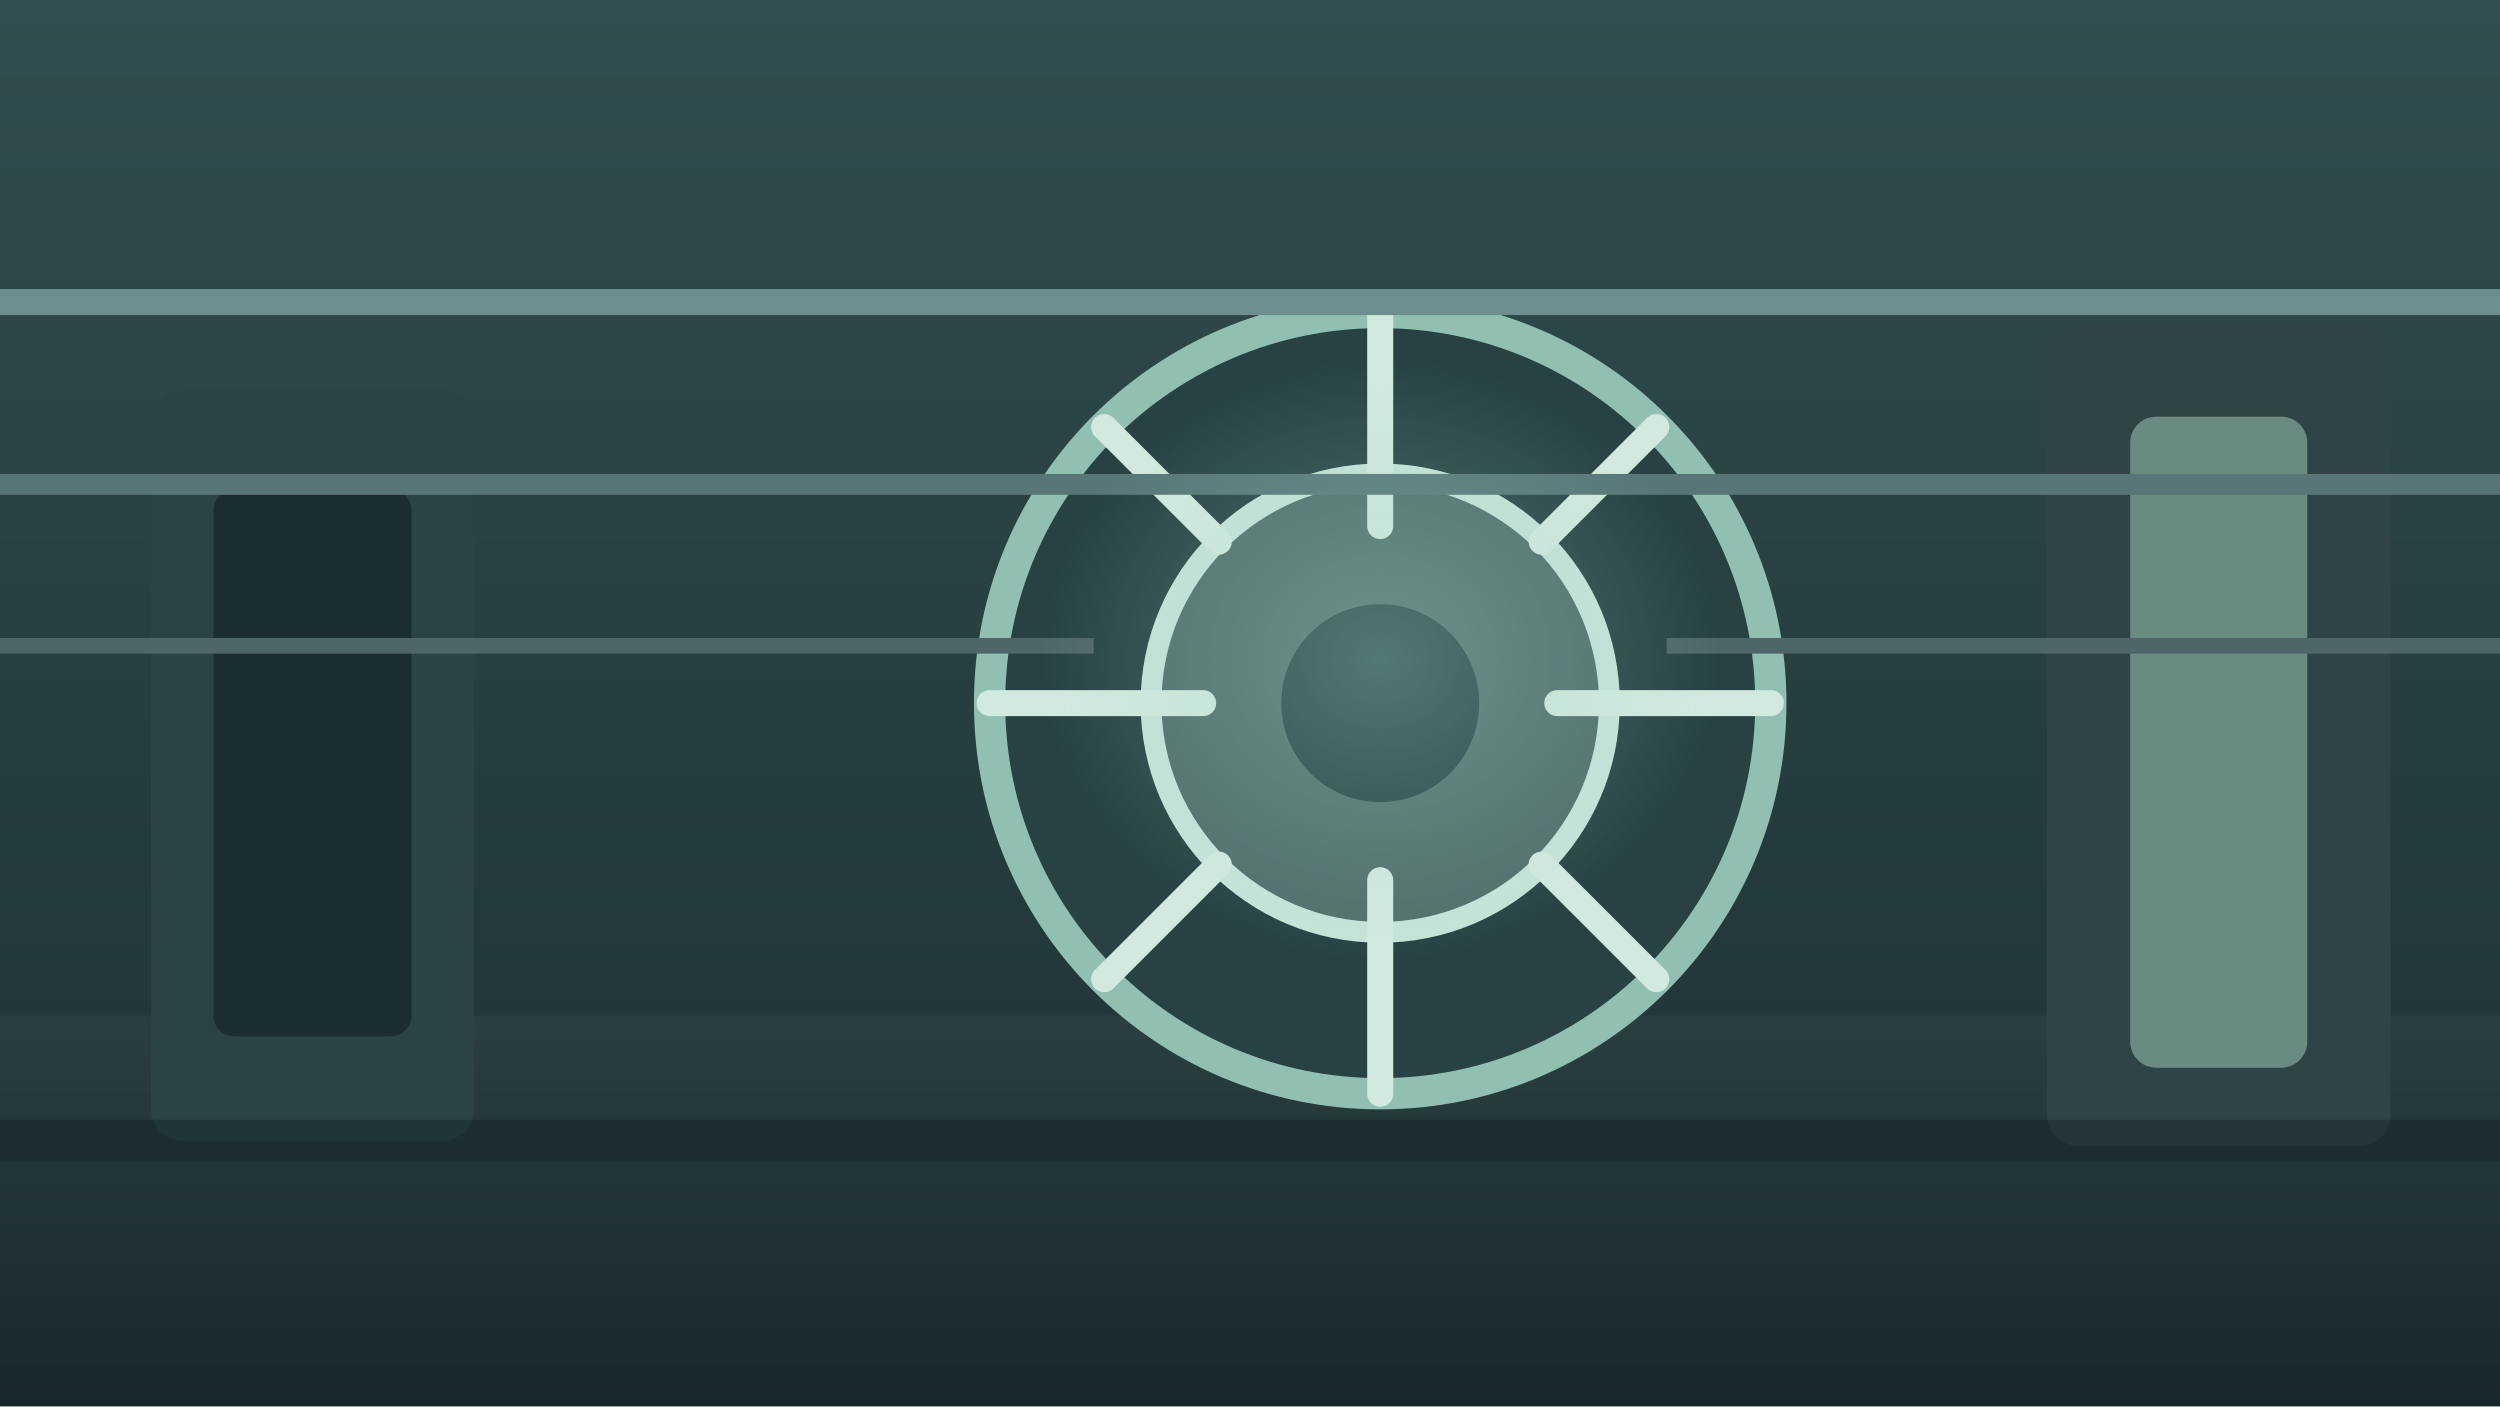
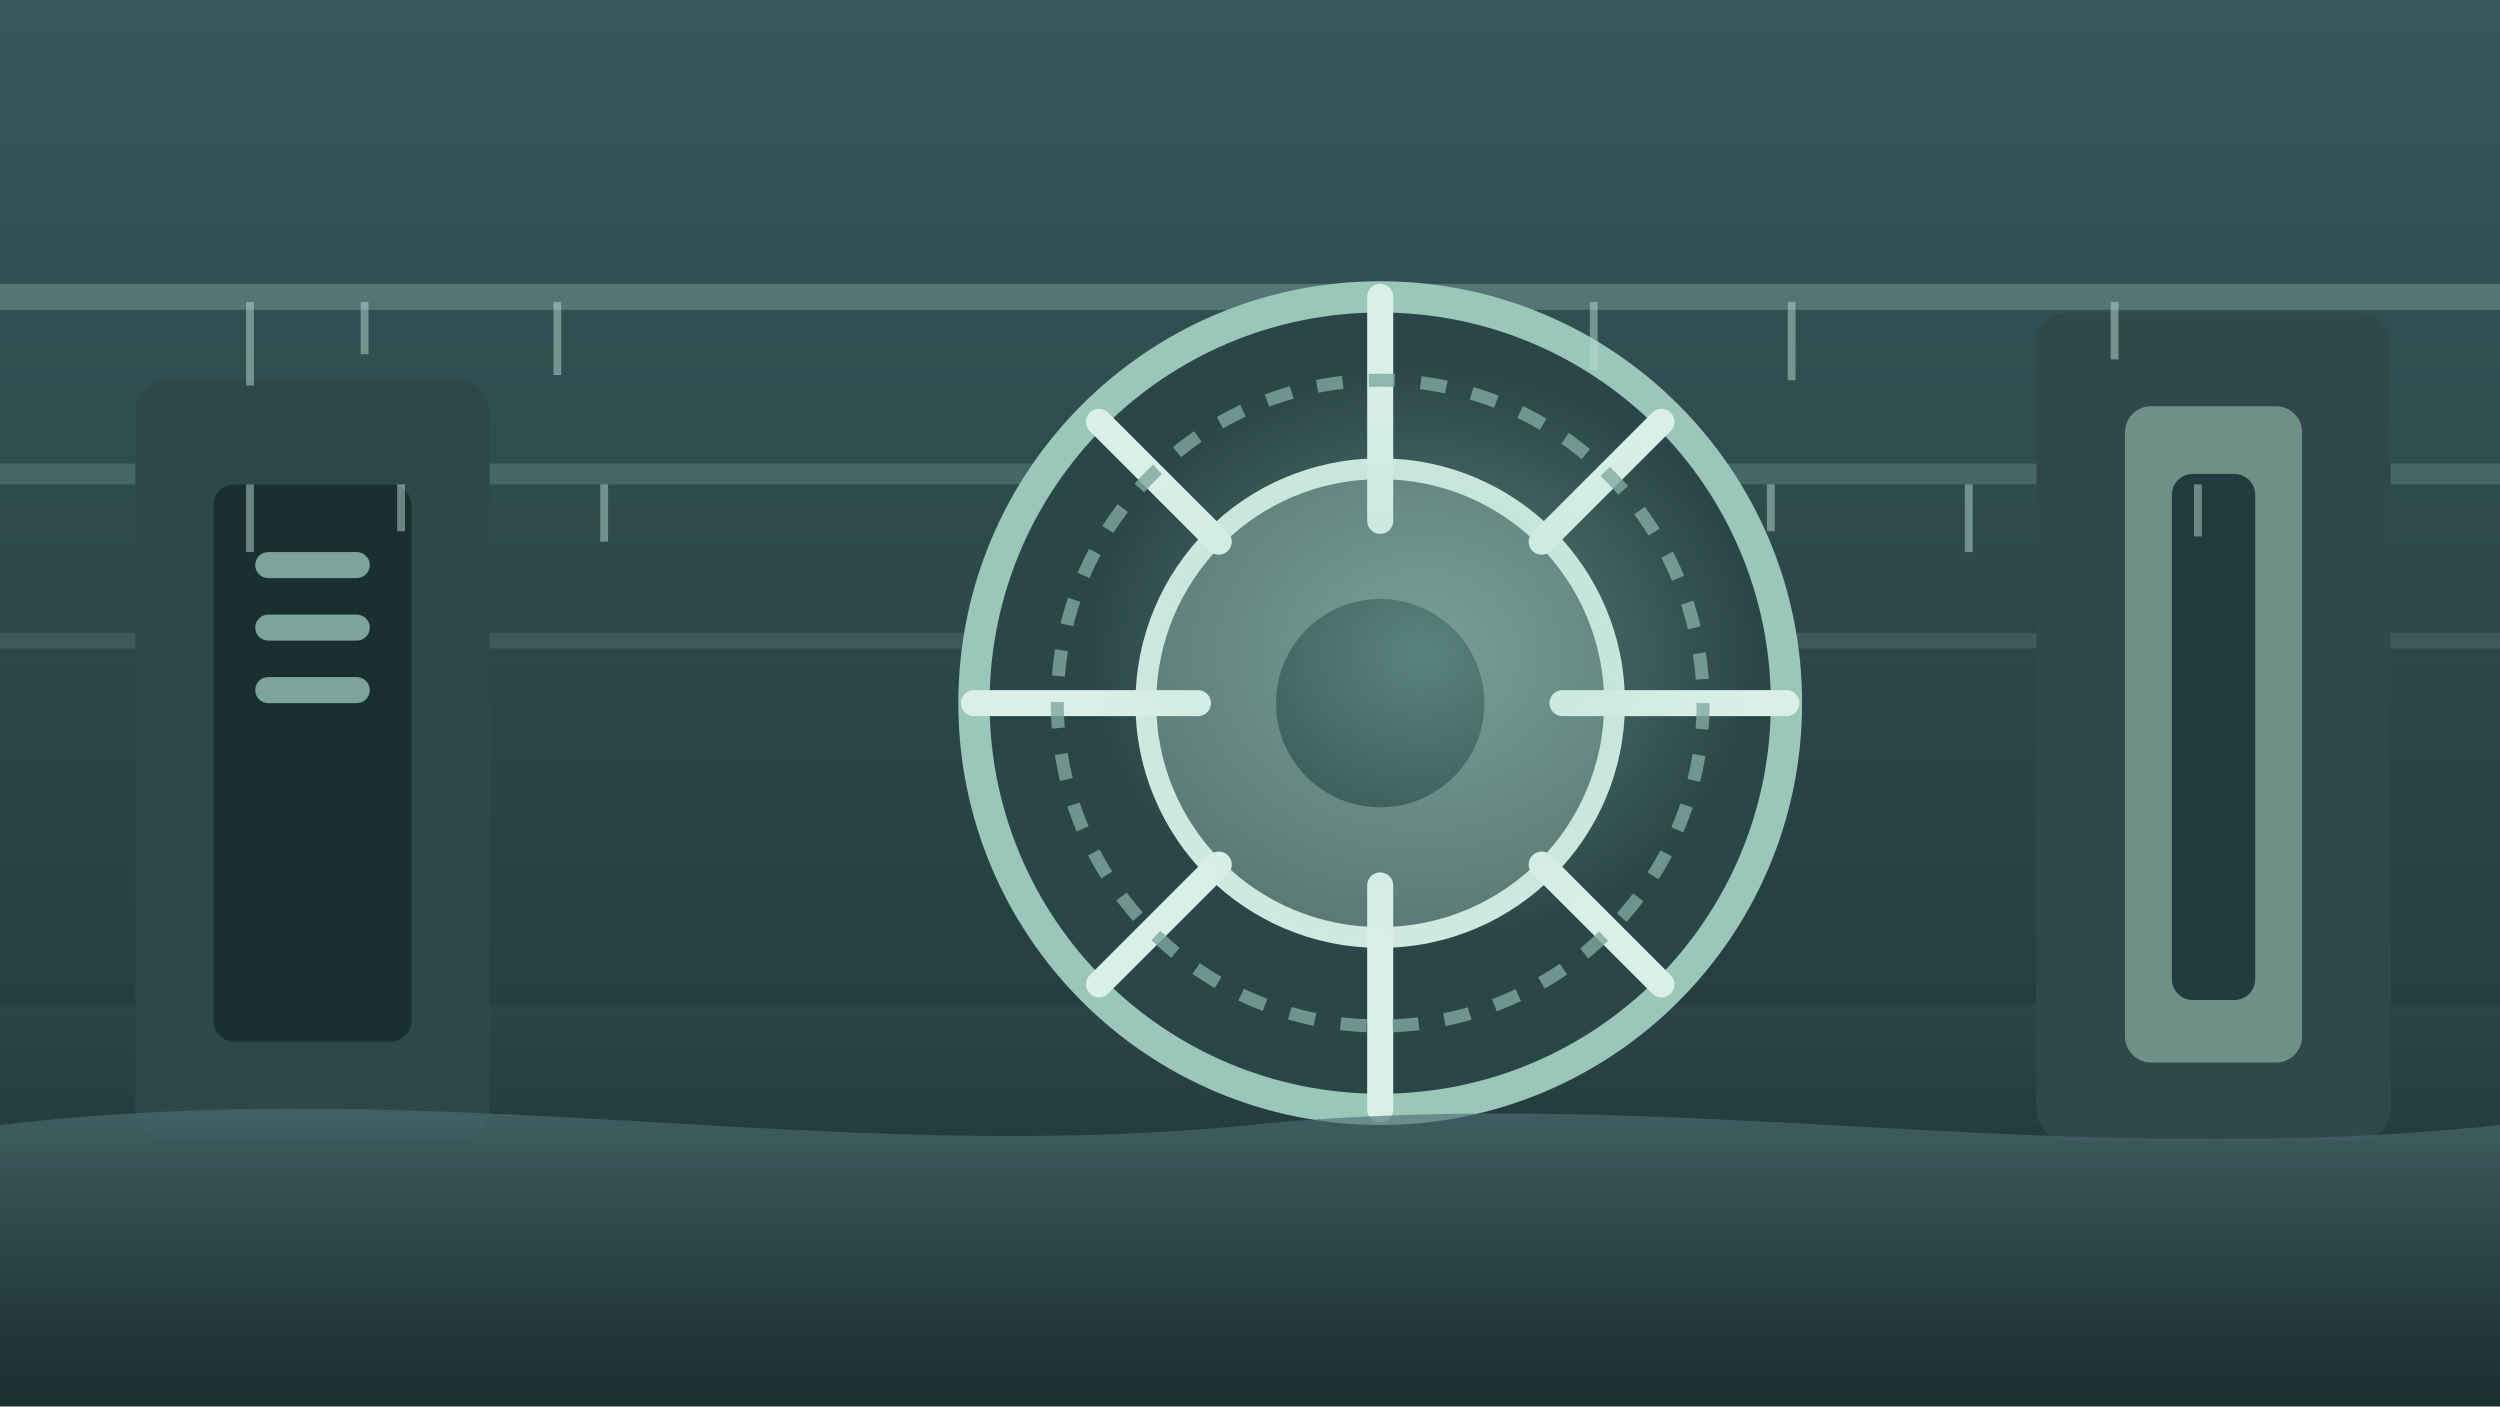
<svg xmlns="http://www.w3.org/2000/svg" viewBox="0 0 960 540" width="960" height="540">
  <defs>
    <linearGradient id="wall" x1="0" x2="0" y1="0" y2="1">
-       <stop offset="0%" stop-color="#324d4f" />
-       <stop offset="100%" stop-color="#1b2f31" />
+       <stop offset="0%" stop-color="#37575a" />
+       <stop offset="100%" stop-color="#1e3437" />
    </linearGradient>
    <linearGradient id="floor" x1="0" x2="0" y1="0" y2="1">
-       <stop offset="0%" stop-color="#2a3f40" />
-       <stop offset="100%" stop-color="#18282a" />
+       <stop offset="0%" stop-color="#2b4447" />
+       <stop offset="100%" stop-color="#182b2d" />
    </linearGradient>
-     <radialGradient id="centerGlow" cx="0.5" cy="0.48" r="0.34">
-       <stop offset="0%" stop-color="#9fd3c3" stop-opacity="0.38" />
-       <stop offset="100%" stop-color="#9fd3c3" stop-opacity="0" />
+     <linearGradient id="water" x1="0" x2="0" y1="0" y2="1">
+       <stop offset="0%" stop-color="#4d6f73" stop-opacity="0.65" />
+       <stop offset="100%" stop-color="#1f3437" stop-opacity="0.35" />
+     </linearGradient>
+     <radialGradient id="gateGlow" cx="0.54" cy="0.48" r="0.32">
+       <stop offset="0%" stop-color="#9fd7c5" stop-opacity="0.42" />
+       <stop offset="100%" stop-color="#9fd7c5" stop-opacity="0" />
    </radialGradient>
  </defs>
  <rect width="960" height="540" fill="url(#wall)" />
-   <rect y="390" width="960" height="150" fill="url(#floor)" />
-   <rect x="58" y="150" width="124" height="288" rx="12" fill="#2b4345" />
-   <rect x="82" y="188" width="76" height="210" rx="8" fill="#1a2d2f" />
-   <circle cx="530" cy="270" r="150" fill="#284244" stroke="#91bfb2" stroke-width="12" />
-   <circle cx="530" cy="270" r="88" fill="#506d6a" stroke="#c7e3d9" stroke-width="8" />
-   <circle cx="530" cy="270" r="38" fill="#254143" />
-   <path d="M530 120V202M530 338V420M380 270H462M598 270H680M424 164L468 208M592 332L636 376M636 164L592 208M424 376L468 332" stroke="#d2e9df" stroke-width="10" stroke-linecap="round" />
-   <rect x="786" y="124" width="132" height="316" rx="12" fill="#2f4447" />
-   <rect x="818" y="160" width="68" height="250" rx="10" fill="#6a8b82" />
-   <path d="M0 116H960" stroke="#6d8d8e" stroke-width="10" />
-   <path d="M0 186H960" stroke="#587678" stroke-width="8" />
-   <path d="M0 248H420" stroke="#4f6668" stroke-width="6" />
-   <path d="M640 248H960" stroke="#4f6668" stroke-width="6" />
-   <ellipse cx="530" cy="260" rx="190" ry="170" fill="url(#centerGlow)" />
-   <rect y="430" width="960" height="16" fill="#0f1c1e" opacity="0.36" />
+   <rect y="386" width="960" height="154" fill="url(#floor)" />
+   <g opacity="0.55">
+     <path d="M0 114H960" stroke="#6f9294" stroke-width="10" />
+     <path d="M0 182H960" stroke="#5b7b7d" stroke-width="8" />
+     <path d="M0 246H418" stroke="#4d6769" stroke-width="6" />
+     <path d="M642 246H960" stroke="#4d6769" stroke-width="6" />
+   </g>
+   <g>
+     <rect x="52" y="146" width="136" height="292" rx="12" fill="#2e4749" />
+     <rect x="82" y="186" width="76" height="214" rx="8" fill="#1a2f31" />
+     <rect x="98" y="212" width="44" height="10" rx="5" fill="#7ca49a" />
+     <rect x="98" y="236" width="44" height="10" rx="5" fill="#7ca49a" />
+     <rect x="98" y="260" width="44" height="10" rx="5" fill="#7ca49a" />
+   </g>
+   <g>
+     <circle cx="530" cy="270" r="156" fill="#2b4648" stroke="#9bc7ba" stroke-width="12" />
+     <circle cx="530" cy="270" r="90" fill="#5a7875" stroke="#d0e9e0" stroke-width="8" />
+     <circle cx="530" cy="270" r="40" fill="#284649" />
+     <path d="M530 114V200M530 340V426M374 270H460M600 270H686M422 162L468 208M592 332L638 378M638 162L592 208M422 378L468 332" stroke="#d9efe7" stroke-width="10" stroke-linecap="round" />
+     <circle cx="530" cy="270" r="124" fill="none" stroke="#7ea89f" stroke-width="5" stroke-dasharray="10 10" opacity="0.8" />
+   </g>
+   <g>
+     <rect x="782" y="120" width="136" height="318" rx="12" fill="#31484b" />
+     <rect x="816" y="156" width="68" height="252" rx="10" fill="#6f9087" />
+     <rect x="834" y="182" width="32" height="202" rx="8" fill="#223b3e" />
+   </g>
+   <g opacity="0.5">
+     <path d="M96 116v32M140 116v20M214 116v28M612 116v26M688 116v30M812 116v22" stroke="#b7d9cf" stroke-width="3" />
+     <path d="M96 186v26M154 186v18M232 186v22M680 186v18M756 186v26M844 186v20" stroke="#b7d9cf" stroke-width="3" />
+   </g>
+   <path d="M0 432C170 412 320 448 480 432C640 416 790 450 960 432V540H0Z" fill="url(#water)" />
+   <ellipse cx="530" cy="258" rx="200" ry="172" fill="url(#gateGlow)" />
</svg>
